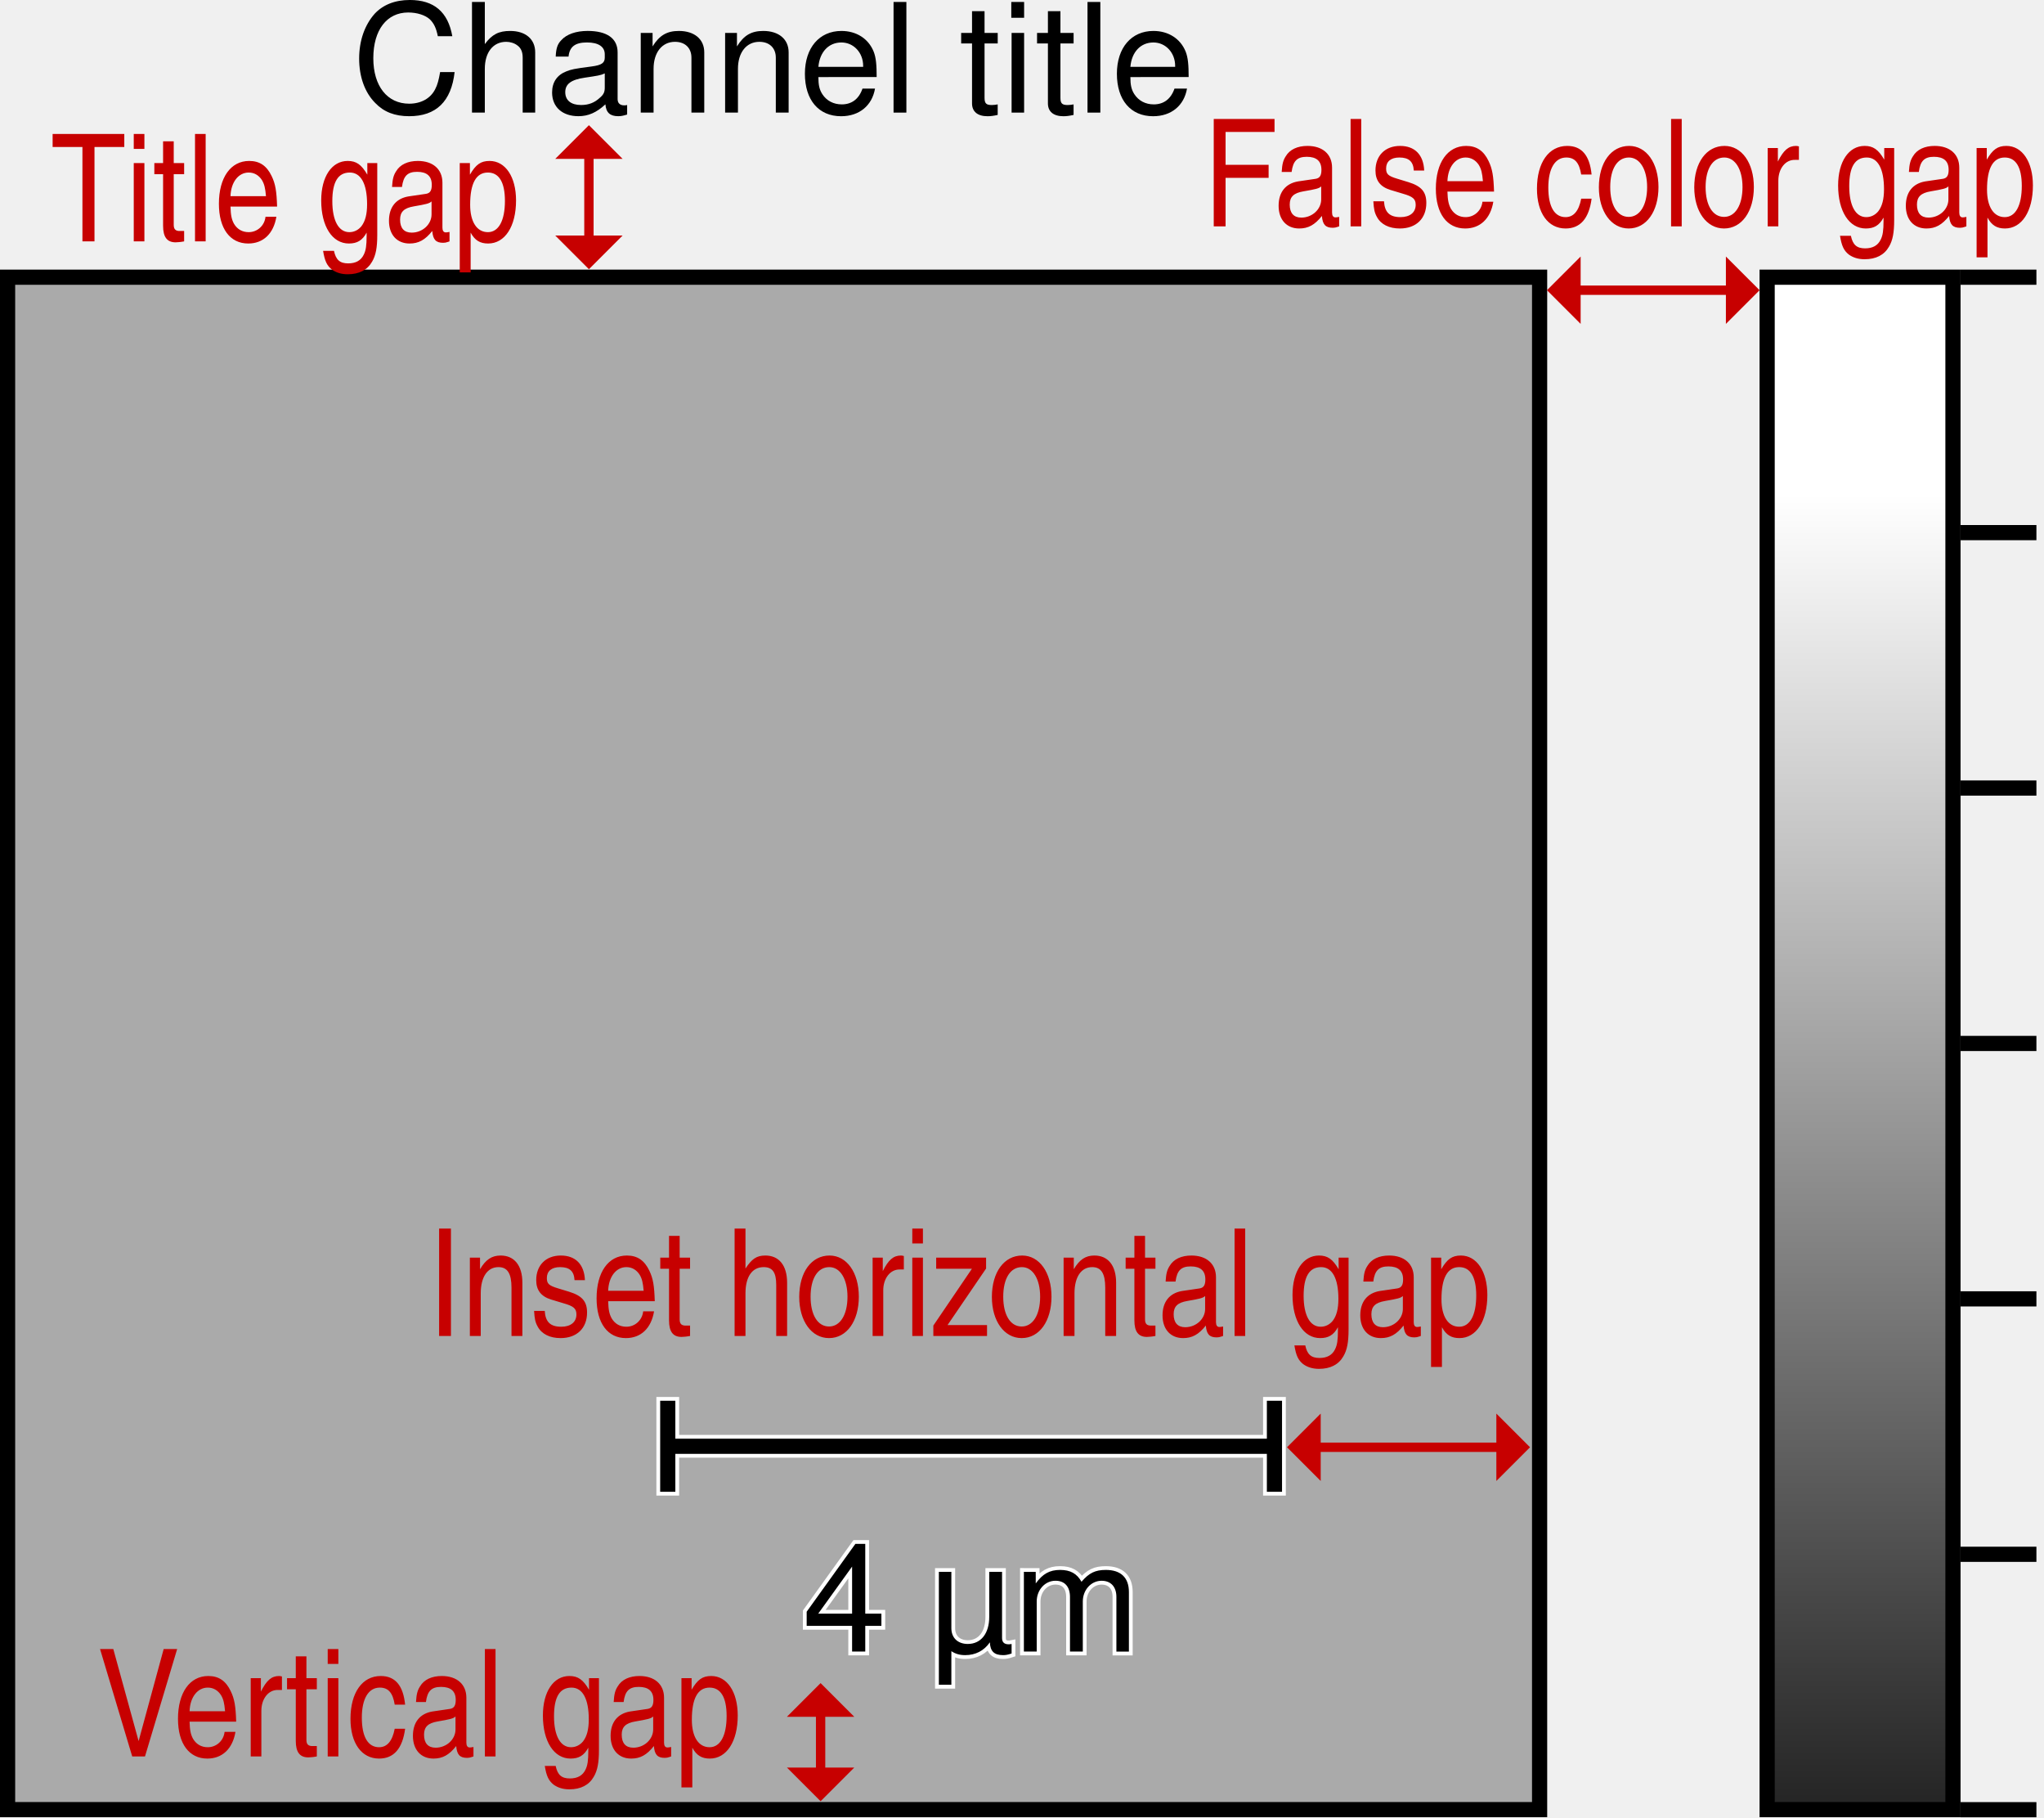
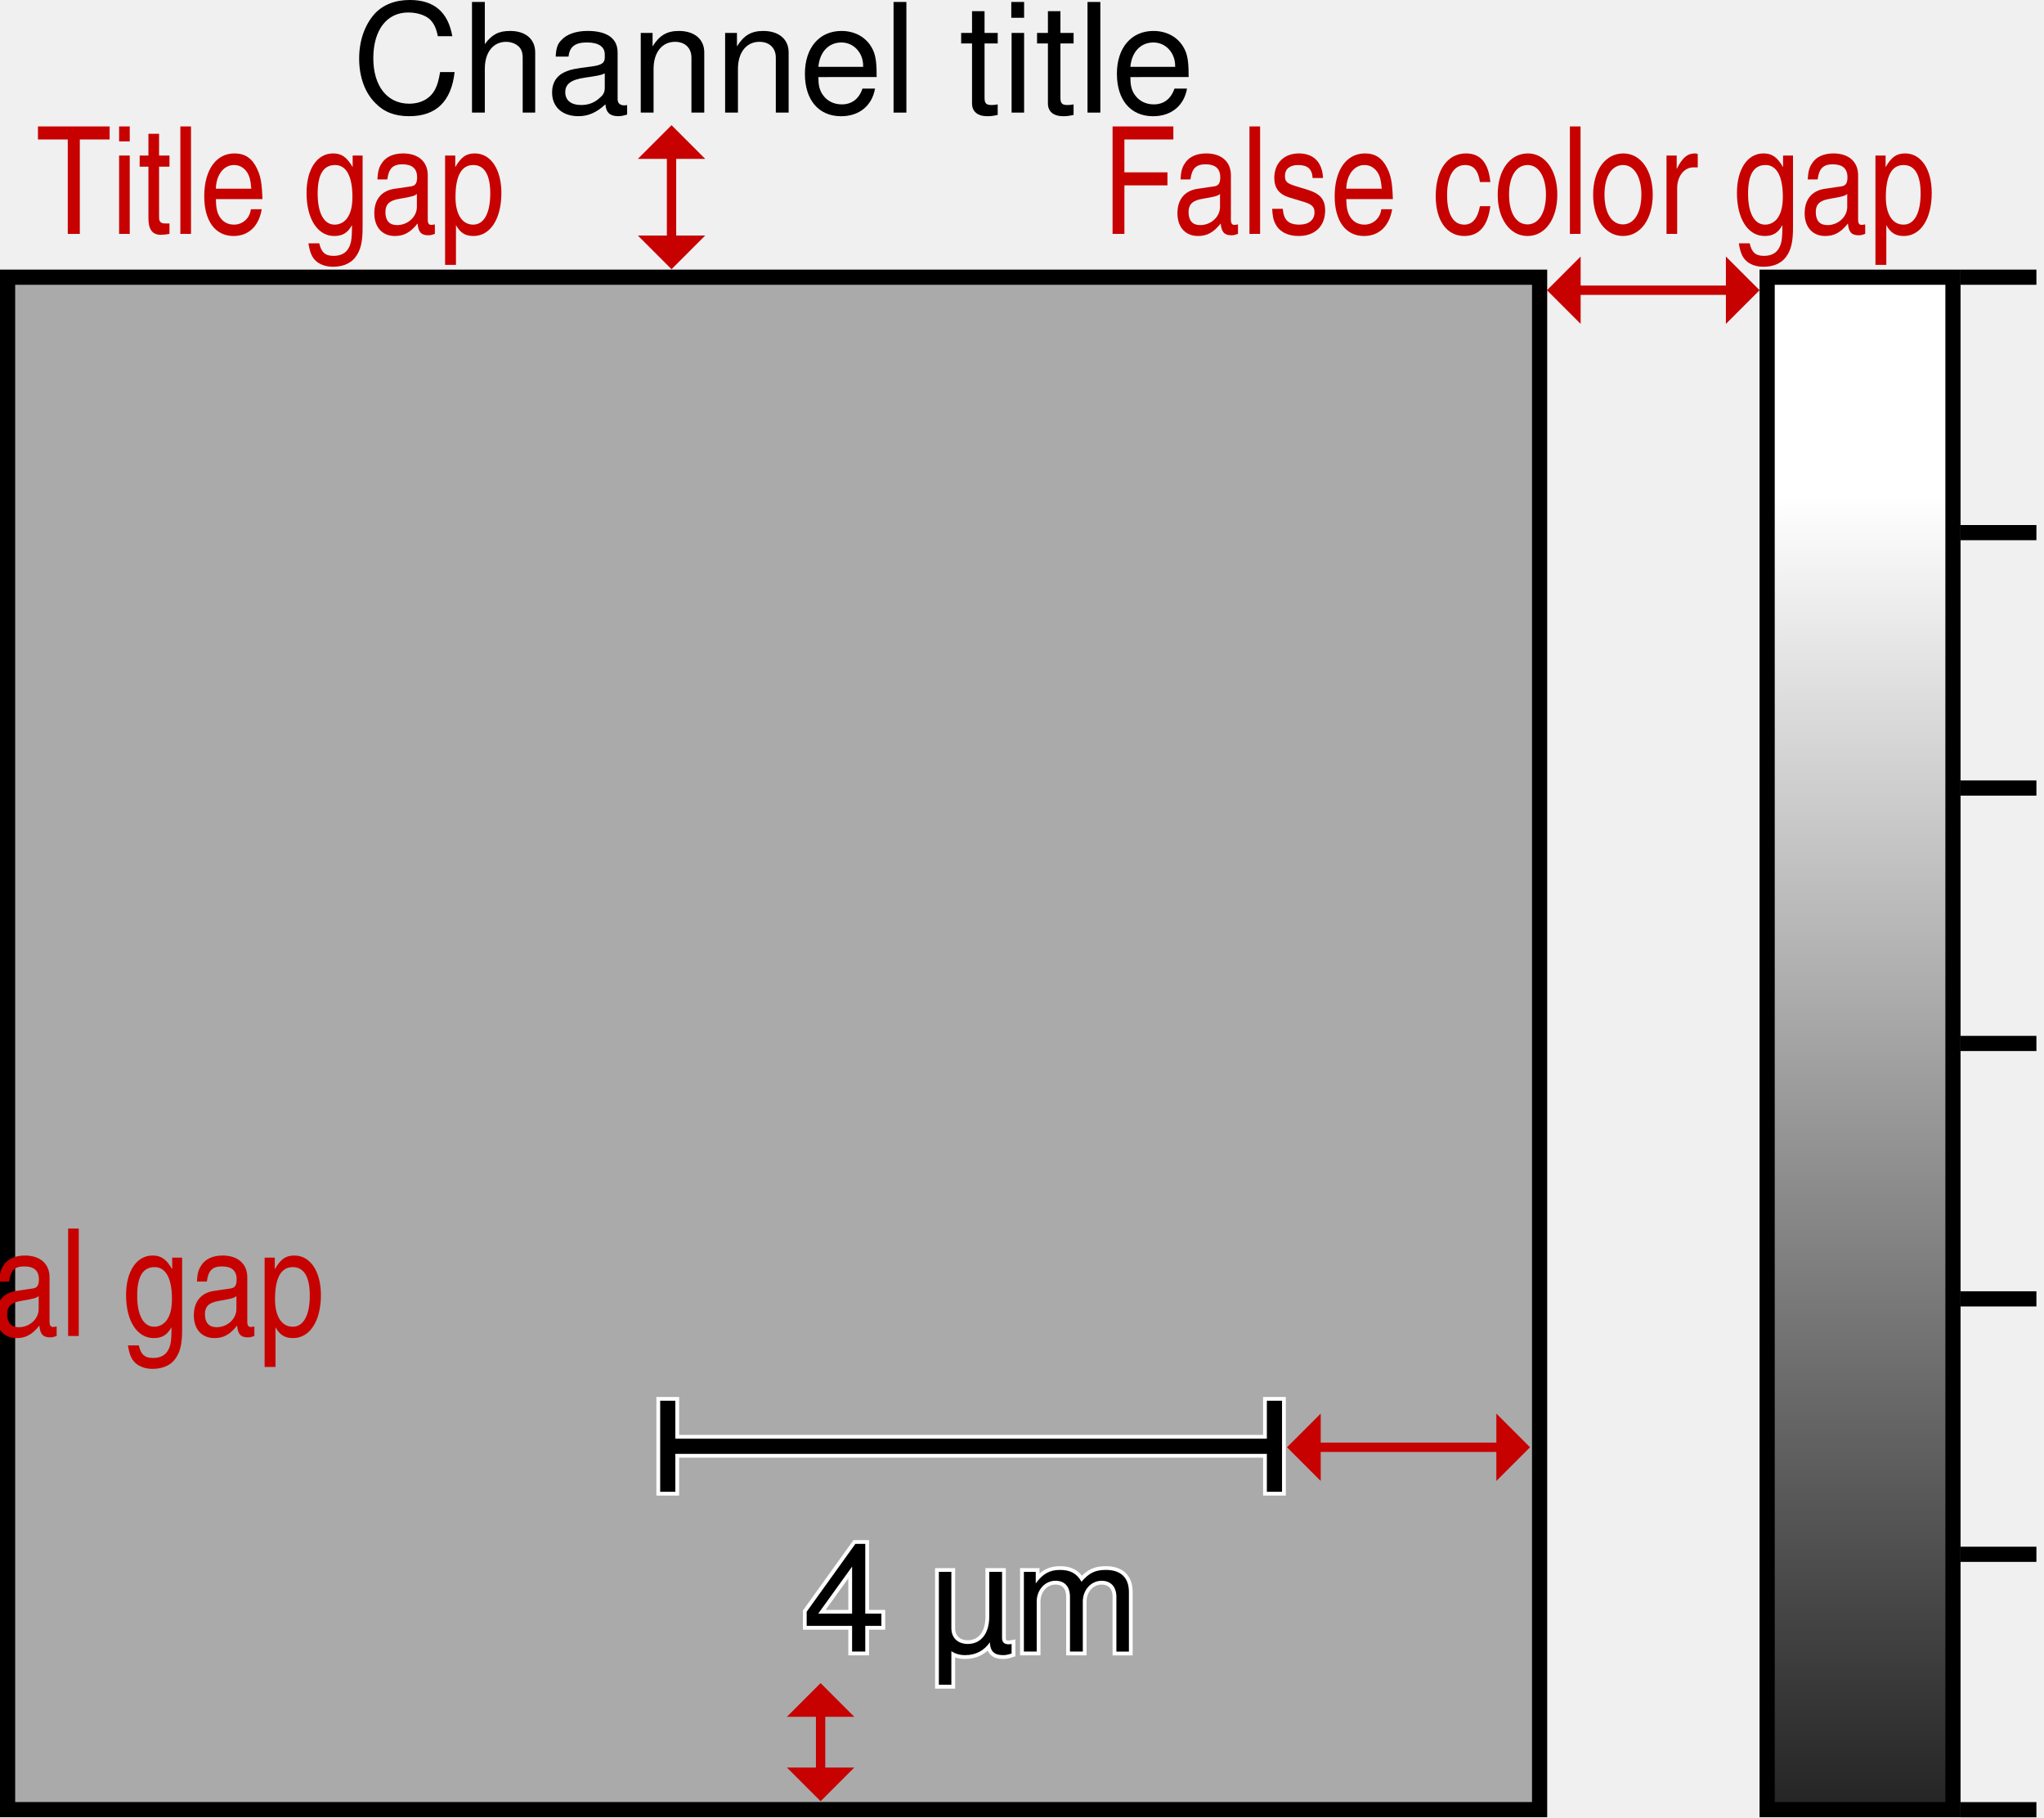
<svg xmlns="http://www.w3.org/2000/svg" xmlns:xlink="http://www.w3.org/1999/xlink" width="168.783" height="150.023" viewBox="0 0 135.026 120.018" version="1.1" id="svg2">
  <defs id="defs4">
    <linearGradient gradientTransform="translate(83.52,14.31309)" y2="0.72" x2="0" y1="72.72" x1="0" gradientUnits="userSpaceOnUse" id="linear0-3">
      <stop id="stop3471" style="stop-color:rgb(0%,0%,0%);stop-opacity:1;" offset="0" />
      <stop id="stop3473" style="stop-color:rgb(100%,100%,100%);stop-opacity:1;" offset="1" />
    </linearGradient>
    <g clip-path="url(#clip2-0)" id="surface10130">
      <path id="path3447" transform="translate(31.69346,52.98877)" d="m 0.002,-0.18 0,4.68" style="fill:none;stroke:#ffffff;stroke-width:1.08;stroke-linecap:butt;stroke-linejoin:miter;stroke-miterlimit:10;stroke-opacity:1" />
      <path id="path3449" transform="translate(31.69346,52.98877)" d="m 28.799,-0.18 0,4.68" style="fill:none;stroke:#ffffff;stroke-width:1.08;stroke-linecap:butt;stroke-linejoin:miter;stroke-miterlimit:10;stroke-opacity:1" />
      <path id="path3451" transform="translate(31.69346,52.98877)" d="m -0.182,2.16 29.16,0" style="fill:none;stroke:#ffffff;stroke-width:1.08;stroke-linecap:butt;stroke-linejoin:miter;stroke-miterlimit:10;stroke-opacity:1" />
      <path id="path3453" transform="translate(31.69346,52.98877)" d="m 0.002,-4.91749e-4 0,4.32 M 28.799,-4.91749e-4 l 0,4.32 M 0.002,2.16 l 28.797,0" style="fill:none;stroke:#000000;stroke-width:0.72;stroke-linecap:butt;stroke-linejoin:miter;stroke-miterlimit:10;stroke-opacity:1" />
      <path id="path3455" transform="translate(31.69346,52.98877)" d="m 8.752,10.683 0,1.219 0.625,0 0,-1.219 0.766,0 0,-0.578 -0.766,0 0,-3.312 -0.469,0 -2.312,3.219 0,0.672 z m 0,-0.578 -1.609,0 1.609,-2.234 z m 7.57,1.438 c -0.078,0.016 -0.109,0.016 -0.141,0.016 -0.203,0 -0.312,-0.094 -0.312,-0.297 l 0,-3.141 -0.609,0 0,2.141 c 0,0.781 -0.391,1.281 -1.016,1.281 -0.469,0 -0.781,-0.281 -0.781,-0.75 l 0,-2.672 -0.594,0 0,5.359 0.594,0 0,-1.594 c 0.188,0.125 0.391,0.188 0.656,0.188 0.484,0 0.891,-0.203 1.172,-0.609 0.016,0.422 0.203,0.609 0.625,0.609 0.125,0 0.219,-0.016 0.406,-0.078 z m 0.582,-3.422 0,3.781 0.609,0 0,-2.375 c 0,-0.547 0.391,-0.984 0.891,-0.984 0.438,0 0.688,0.281 0.688,0.766 l 0,2.594 0.609,0 0,-2.375 c 0,-0.547 0.391,-0.984 0.891,-0.984 0.438,0 0.703,0.281 0.703,0.766 l 0,2.594 0.594,0 0,-2.828 c 0,-0.688 -0.391,-1.047 -1.094,-1.047 -0.5,0 -0.797,0.141 -1.156,0.562 -0.219,-0.391 -0.531,-0.562 -1.016,-0.562 -0.5,0 -0.828,0.188 -1.156,0.641 l 0,-0.547 z" style="fill:none;stroke:#ffffff;stroke-width:0.36;stroke-linecap:butt;stroke-linejoin:miter;stroke-miterlimit:10;stroke-opacity:1" />
      <g id="g3457" style="fill:#000000;fill-opacity:1">
        <use id="use3459" y="64.889" x="38.086" xlink:href="#glyph0-1-5" width="237.237" height="98.534" />
        <use id="use3461" y="64.889" x="42.091" xlink:href="#glyph0-2-6" width="237.237" height="98.534" />
        <use id="use3463" y="64.889" x="44.094" xlink:href="#glyph0-3-9" width="237.237" height="98.534" />
        <use id="use3465" y="64.889" x="48.099" xlink:href="#glyph0-4-6" width="237.237" height="98.534" />
      </g>
    </g>
    <clipPath id="clip2-0">
      <rect id="rect3444" height="73" width="73" x="0" y="0" />
    </clipPath>
    <clipPath id="clip1-0">
      <path id="path3441" d="m 0.719,15.031 72,0 0,72 -72,0 z" />
    </clipPath>
    <g id="g3377">
      <symbol id="glyph0-0-9" overflow="visible" style="overflow:visible">
        <path id="path3380" d="" style="stroke:none" />
      </symbol>
      <symbol id="glyph0-1-5" overflow="visible" style="overflow:visible">
        <path id="path3383" d="m 2.359,-1.219 0,1.219 0.625,0 0,-1.219 0.766,0 0,-0.578 -0.766,0 0,-3.312 -0.469,0 -2.312,3.219 0,0.672 z m 0,-0.578 -1.609,0 1.609,-2.234 z" style="stroke:none" />
      </symbol>
      <symbol id="glyph0-2-6" overflow="visible" style="overflow:visible">
        <path id="path3386" d="" style="stroke:none" />
      </symbol>
      <symbol id="glyph0-3-9" overflow="visible" style="overflow:visible">
        <path id="path3389" d="M 3.922,-0.359 C 3.844,-0.344 3.812,-0.344 3.781,-0.344 c -0.203,0 -0.312,-0.094 -0.312,-0.297 l 0,-3.141 -0.609,0 0,2.141 c 0,0.781 -0.391,1.281 -1.016,1.281 -0.469,0 -0.781,-0.281 -0.781,-0.75 l 0,-2.672 -0.594,0 0,5.359 0.594,0 0,-1.594 c 0.188,0.125 0.391,0.188 0.656,0.188 0.484,0 0.891,-0.203 1.172,-0.609 0.016,0.422 0.203,0.609 0.625,0.609 0.125,0 0.219,-0.016 0.406,-0.078 z" style="stroke:none" />
      </symbol>
      <symbol id="glyph0-4-6" overflow="visible" style="overflow:visible">
        <path id="path3392" d="M 0.5,-3.781 0.5,0 l 0.609,0 0,-2.375 C 1.109,-2.922 1.5,-3.359 2,-3.359 c 0.438,0 0.688,0.281 0.688,0.766 l 0,2.594 0.609,0 0,-2.375 c 0,-0.547 0.391,-0.984 0.891,-0.984 0.438,0 0.703,0.281 0.703,0.766 l 0,2.594 0.594,0 0,-2.828 c 0,-0.688 -0.391,-1.047 -1.094,-1.047 -0.5,0 -0.797,0.141 -1.156,0.562 -0.219,-0.391 -0.531,-0.562 -1.016,-0.562 -0.5,0 -0.828,0.188 -1.156,0.641 l 0,-0.547 z" style="stroke:none" />
      </symbol>
      <symbol id="glyph0-5-0" overflow="visible" style="overflow:visible">
        <path id="path3395" d="M 1.859,-3.641 1.859,0 2.5,0 l 0,-5.109 -0.422,0 c -0.219,0.781 -0.359,0.891 -1.344,1.016 l 0,0.453 z" style="stroke:none" />
      </symbol>
      <symbol id="glyph0-6-1" overflow="visible" style="overflow:visible">
        <path id="path3398" d="m 1.594,-2.344 0.344,0 c 0.703,0 1.062,0.312 1.062,0.922 0,0.641 -0.406,1.031 -1.062,1.031 -0.688,0 -1.031,-0.344 -1.078,-1.094 l -0.625,0 c 0.031,0.406 0.094,0.672 0.219,0.906 0.266,0.484 0.766,0.75 1.469,0.75 1.047,0 1.719,-0.641 1.719,-1.594 0,-0.656 -0.25,-1.016 -0.859,-1.219 C 3.25,-2.828 3.5,-3.188 3.5,-3.703 c 0,-0.875 -0.594,-1.406 -1.562,-1.406 -1.031,0 -1.578,0.562 -1.594,1.656 l 0.625,0 c 0.016,-0.312 0.047,-0.484 0.125,-0.641 0.141,-0.281 0.453,-0.453 0.844,-0.453 0.562,0 0.906,0.328 0.906,0.859 0,0.359 -0.125,0.578 -0.406,0.703 -0.172,0.062 -0.406,0.094 -0.844,0.109 z" style="stroke:none" />
      </symbol>
      <symbol id="glyph0-7-6" overflow="visible" style="overflow:visible">
        <path id="path3401" d="m 1.375,-0.75 -0.75,0 0,0.75 0.75,0 z" style="stroke:none" />
      </symbol>
      <symbol id="glyph0-8-3" overflow="visible" style="overflow:visible">
        <path id="path3404" d="m 3.75,-5.109 -3.422,0 0,0.625 2.766,0 C 1.875,-2.75 1.375,-1.672 1,0 L 1.672,0 C 1.953,-1.641 2.594,-3.047 3.75,-4.578 z" style="stroke:none" />
      </symbol>
      <symbol id="glyph0-9-3" overflow="visible" style="overflow:visible">
        <path id="path3407" d="M 0.5,-3.781 0.5,0 l 0.609,0 0,-2.078 c 0,-0.781 0.406,-1.281 1.016,-1.281 0.484,0 0.781,0.297 0.781,0.75 l 0,2.609 0.609,0 0,-2.859 c 0,-0.625 -0.469,-1.016 -1.203,-1.016 -0.562,0 -0.922,0.203 -1.25,0.734 l 0,-0.641 z" style="stroke:none" />
      </symbol>
      <symbol id="glyph0-10-5" overflow="visible" style="overflow:visible">
        <path id="path3410" d="m 1.984,-5.109 c -0.484,0 -0.906,0.219 -1.172,0.562 -0.344,0.453 -0.5,1.125 -0.5,2.078 0,1.719 0.578,2.641 1.672,2.641 1.078,0 1.672,-0.922 1.672,-2.594 0,-1 -0.156,-1.656 -0.5,-2.125 -0.266,-0.359 -0.688,-0.562 -1.172,-0.562 z m 0,0.562 c 0.688,0 1.016,0.688 1.016,2.062 0,1.453 -0.328,2.125 -1.031,2.125 -0.672,0 -1.016,-0.703 -1.016,-2.109 0,-1.391 0.344,-2.078 1.031,-2.078 z" style="stroke:none" />
      </symbol>
      <symbol id="glyph0-11-8" overflow="visible" style="overflow:visible">
        <path id="path3413" d="m 3.594,-3.781 c -0.125,-0.828 -0.672,-1.328 -1.453,-1.328 -0.562,0 -1.062,0.281 -1.375,0.734 -0.312,0.5 -0.453,1.125 -0.453,2.047 0,0.859 0.125,1.406 0.422,1.859 0.281,0.406 0.734,0.641 1.297,0.641 0.969,0 1.656,-0.719 1.656,-1.734 0,-0.938 -0.641,-1.609 -1.562,-1.609 -0.5,0 -0.891,0.188 -1.172,0.562 0.016,-1.25 0.422,-1.938 1.141,-1.938 0.453,0 0.766,0.281 0.859,0.766 z m -1.547,1.172 c 0.625,0 1,0.422 1,1.109 0,0.641 -0.438,1.109 -1.016,1.109 -0.594,0 -1.031,-0.5 -1.031,-1.156 0,-0.625 0.422,-1.062 1.047,-1.062 z" style="stroke:none" />
      </symbol>
      <symbol id="glyph0-12-6" overflow="visible" style="overflow:visible">
        <path id="path3416" d="M 2.812,-2.688 C 3.344,-3 3.516,-3.266 3.516,-3.75 c 0,-0.797 -0.625,-1.359 -1.531,-1.359 -0.906,0 -1.531,0.562 -1.531,1.359 0,0.484 0.172,0.734 0.688,1.062 -0.594,0.281 -0.875,0.703 -0.875,1.266 0,0.938 0.703,1.594 1.719,1.594 1,0 1.703,-0.656 1.703,-1.578 0,-0.578 -0.281,-1 -0.875,-1.281 z M 1.984,-4.547 c 0.531,0 0.875,0.312 0.875,0.812 0,0.484 -0.344,0.797 -0.875,0.797 -0.531,0 -0.891,-0.312 -0.891,-0.797 0,-0.5 0.359,-0.812 0.891,-0.812 z m 0,2.141 c 0.625,0 1.062,0.406 1.062,1 0,0.609 -0.438,1.016 -1.078,1.016 -0.625,0 -1.047,-0.422 -1.047,-1.016 0,-0.594 0.422,-1 1.062,-1 z" style="stroke:none" />
      </symbol>
      <symbol id="glyph0-13-6" overflow="visible" style="overflow:visible">
        <path id="path3419" d="M 4.766,-3.625 C 4.562,-4.781 3.891,-5.344 2.75,-5.344 c -0.719,0 -1.281,0.234 -1.672,0.656 -0.469,0.531 -0.734,1.266 -0.734,2.125 0,0.859 0.266,1.609 0.766,2.109 0.406,0.422 0.922,0.625 1.609,0.625 1.281,0 2,-0.703 2.156,-2.094 l -0.688,0 c -0.062,0.359 -0.125,0.609 -0.234,0.812 -0.219,0.438 -0.672,0.688 -1.234,0.688 -1.047,0 -1.703,-0.844 -1.703,-2.156 0,-1.344 0.641,-2.172 1.656,-2.172 0.422,0 0.812,0.125 1.031,0.328 0.188,0.188 0.297,0.406 0.375,0.797 z" style="stroke:none" />
      </symbol>
      <symbol id="glyph0-14-1" overflow="visible" style="overflow:visible">
        <path id="path3422" d="m 0.5,-5.25 0,5.25 0.609,0 0,-2.078 c 0,-0.781 0.391,-1.281 1.016,-1.281 0.188,0 0.391,0.062 0.531,0.172 0.172,0.125 0.25,0.312 0.25,0.578 L 2.906,0 3.5,0 3.5,-2.859 C 3.5,-3.484 3.047,-3.875 2.312,-3.875 c -0.531,0 -0.859,0.156 -1.203,0.625 l 0,-2 z" style="stroke:none" />
      </symbol>
      <symbol id="glyph0-15-4" overflow="visible" style="overflow:visible">
        <path id="path3425" d="M 3.859,-0.359 C 3.781,-0.344 3.766,-0.344 3.719,-0.344 c -0.203,0 -0.312,-0.109 -0.312,-0.297 l 0,-2.219 c 0,-0.656 -0.5,-1.016 -1.422,-1.016 -0.547,0 -1,0.156 -1.25,0.438 -0.188,0.188 -0.25,0.406 -0.266,0.781 l 0.609,0 c 0.047,-0.469 0.312,-0.672 0.875,-0.672 0.547,0 0.844,0.203 0.844,0.562 l 0,0.156 c 0,0.25 -0.141,0.359 -0.625,0.422 -0.844,0.109 -0.969,0.141 -1.203,0.234 -0.438,0.172 -0.672,0.516 -0.672,1 0,0.688 0.484,1.125 1.25,1.125 0.469,0 0.859,-0.172 1.281,-0.562 0.031,0.391 0.219,0.562 0.609,0.562 0.125,0 0.219,-0.016 0.422,-0.078 z M 2.797,-1.188 c 0,0.203 -0.047,0.328 -0.234,0.484 -0.25,0.234 -0.531,0.344 -0.891,0.344 -0.469,0 -0.75,-0.219 -0.75,-0.609 0,-0.391 0.281,-0.594 0.922,-0.688 0.625,-0.094 0.75,-0.109 0.953,-0.203 z" style="stroke:none" />
      </symbol>
      <symbol id="glyph0-16-1" overflow="visible" style="overflow:visible">
        <path id="path3428" d="m 3.688,-1.688 c 0,-0.578 -0.031,-0.922 -0.141,-1.203 -0.25,-0.625 -0.828,-0.984 -1.531,-0.984 -1.047,0 -1.734,0.797 -1.734,2.031 0,1.25 0.656,2.016 1.719,2.016 0.859,0 1.469,-0.5 1.609,-1.312 l -0.594,0 c -0.172,0.5 -0.516,0.75 -0.984,0.75 -0.391,0 -0.719,-0.172 -0.922,-0.484 -0.141,-0.219 -0.188,-0.438 -0.188,-0.812 z M 0.922,-2.172 c 0.062,-0.703 0.484,-1.156 1.094,-1.156 0.578,0 1.031,0.484 1.031,1.109 0,0.016 0,0.031 0,0.047 z" style="stroke:none" />
      </symbol>
      <symbol id="glyph0-17-0" overflow="visible" style="overflow:visible">
        <path id="path3431" d="m 1.094,-5.25 -0.609,0 0,5.25 0.609,0 z" style="stroke:none" />
      </symbol>
      <symbol id="glyph0-18-2" overflow="visible" style="overflow:visible">
        <path id="path3434" d="m 1.828,-3.781 -0.625,0 0,-1.031 -0.594,0 0,1.031 -0.516,0 0,0.5 0.516,0 0,2.844 c 0,0.391 0.266,0.609 0.734,0.609 0.141,0 0.281,-0.016 0.484,-0.062 l 0,-0.5 C 1.75,-0.375 1.656,-0.359 1.547,-0.359 c -0.266,0 -0.344,-0.078 -0.344,-0.344 l 0,-2.578 0.625,0 z" style="stroke:none" />
      </symbol>
      <symbol id="glyph0-19" overflow="visible" style="overflow:visible">
        <path id="path3437" d="m 1.078,-3.781 -0.594,0 0,3.781 0.594,0 z m 0,-1.469 -0.609,0 0,0.75 0.609,0 z" style="stroke:none" />
      </symbol>
    </g>
    <linearGradient xlink:href="#linear0-3" id="linearGradient3946" x1="116.737" y1="119.512" x2="116.737" y2="18.307" gradientUnits="userSpaceOnUse" />
  </defs>
  <path style="fill:#aaaaaa;fill-opacity:1;stroke:#000000;stroke-width:1.002;stroke-linecap:butt;stroke-linejoin:miter;stroke-miterlimit:10;stroke-opacity:1" d="m 0.501,18.307 101.205,0 0,101.205 -101.205,0 z" id="path3482" />
-   <g id="g4551" transform="translate(-14.13781,143.0016)">
+   <g id="g4551" transform="translate(-8.680965,143.0016)">
    <path id="path4088" d="m 53.042,-133.169 0,6.629" style="color:#000000;fill:none;stroke:#c70000;stroke-width:0.617;stroke-linecap:butt;stroke-miterlimit:4;stroke-opacity:1;stroke-dasharray:none;marker:none;visibility:visible;display:inline;overflow:visible;enable-background:accumulate" />
    <path id="path4090" d="m 55.267,-132.509 -2.225,-2.225 -2.225,2.225 z" style="color:#000000;fill:#c70000;fill-opacity:1;stroke:none;stroke-width:0.5;marker:none;visibility:visible;display:inline;overflow:visible;enable-background:accumulate" />
    <path style="color:#000000;fill:#c70000;fill-opacity:1;stroke:none;stroke-width:0.5;marker:none;visibility:visible;display:inline;overflow:visible;enable-background:accumulate" d="m 50.817,-127.447 2.225,2.225 2.225,-2.225 z" id="path4092" />
  </g>
-   <text xml:space="preserve" style="font-size:9.879px;font-style:normal;font-variant:normal;font-weight:normal;font-stretch:condensed;text-indent:0;text-align:start;text-decoration:none;line-height:100%;letter-spacing:0px;word-spacing:0px;text-transform:none;direction:ltr;block-progression:tb;writing-mode:lr-tb;text-anchor:start;baseline-shift:baseline;color:#000000;fill:#c70000;fill-opacity:1;fill-rule:nonzero;stroke:none;stroke-width:0.5;marker:none;visibility:visible;display:inline;overflow:visible;enable-background:accumulate;font-family:Liberation Sans Narrow;-inkscape-font-specification:Liberation Sans Narrow Condensed" x="3.368" y="15.939" id="text4107">
-     <tspan id="tspan4109" x="3.368" y="15.939">Title gap</tspan>
+   <text xml:space="preserve" style="font-size:9.879px;font-style:normal;font-variant:normal;font-weight:normal;font-stretch:condensed;text-indent:0;text-align:end;text-decoration:none;line-height:100%;letter-spacing:0px;word-spacing:0px;text-transform:none;direction:ltr;block-progression:tb;writing-mode:lr-tb;text-anchor:end;baseline-shift:baseline;color:#000000;fill:#c70000;fill-opacity:1;fill-rule:nonzero;stroke:none;stroke-width:0.5;marker:none;visibility:visible;display:inline;overflow:visible;enable-background:accumulate;font-family:Liberation Sans Narrow;-inkscape-font-specification:Liberation Sans Narrow Condensed" x="40.193" y="15.445" id="text4107">
+     <tspan id="tspan4109" x="40.193" y="15.445">Title gap</tspan>
  </text>
  <g clip-path="url(#clip1-0)" clip-rule="nonzero" id="g3478" transform="matrix(1.391725,0,0,1.391725,8.6193877e-4,-2.112052)">
    <use height="1" width="1" y="0" x="0" xlink:href="#surface10130" transform="translate(0,15)" id="use3480" />
  </g>
  <path style="fill:url(#linearGradient3946);stroke:#000000;stroke-width:1.002;stroke-linecap:butt;stroke-linejoin:miter;stroke-miterlimit:10;stroke-opacity:1;fill-opacity:1" d="m 116.737,18.307 12.275,0 0,101.205 -12.275,0 z" id="path3488" />
  <path style="fill:none;stroke:#000000;stroke-width:1.002;stroke-linecap:butt;stroke-linejoin:miter;stroke-miterlimit:10;stroke-opacity:1" d="m 129.513,119.517 5.012,0" id="path3490" />
  <use style="fill:#000000;fill-opacity:1" id="use3504" y="21.893" x="115.401" xlink:href="#glyph0-2-6" width="1" height="1" transform="matrix(1.391725,0,0,1.391725,8.6193877e-4,-2.112052)" />
  <g style="fill:#000000;fill-opacity:1" id="g3562" transform="matrix(1.391725,0,0,1.391725,8.6193877e-4,-2.112052)">
    <use height="1" width="1" xlink:href="#glyph0-13-6" x="16.703" y="6.861" id="use3564" />
    <use height="1" width="1" xlink:href="#glyph0-14-1" x="21.903" y="6.861" id="use3566" />
    <use height="1" width="1" xlink:href="#glyph0-15-4" x="25.908" y="6.861" id="use3568" />
    <use height="1" width="1" xlink:href="#glyph0-9-3" x="29.913" y="6.861" id="use3570" />
    <use height="1" width="1" xlink:href="#glyph0-9-3" x="33.918" y="6.861" id="use3572" />
    <use height="1" width="1" xlink:href="#glyph0-16-1" x="37.923" y="6.861" id="use3574" />
    <use height="1" width="1" xlink:href="#glyph0-17-0" x="41.928" y="6.861" id="use3576" />
    <use height="1" width="1" xlink:href="#glyph0-2-6" x="43.526" y="6.861" id="use3578" />
    <use height="1" width="1" xlink:href="#glyph0-18-2" x="45.529" y="6.861" id="use3580" />
    <use height="1" width="1" xlink:href="#glyph0-19" x="47.532" y="6.861" id="use3582" />
    <use height="1" width="1" xlink:href="#glyph0-18-2" x="49.131" y="6.861" id="use3584" />
    <use height="1" width="1" xlink:href="#glyph0-17-0" x="51.134" y="6.861" id="use3586" />
    <use height="1" width="1" xlink:href="#glyph0-16-1" x="52.732" y="6.861" id="use3588" />
  </g>
  <g id="g4567" transform="translate(-27.59354,143.0016)">
    <path style="color:#000000;fill:none;stroke:#c70000;stroke-width:0.617;stroke-linecap:butt;stroke-miterlimit:4;stroke-opacity:1;stroke-dasharray:none;marker:none;visibility:visible;display:inline;overflow:visible;enable-background:accumulate" d="m 81.802,-30.802 0,5.44" id="path4558" />
    <path style="color:#000000;fill:#c70000;fill-opacity:1;stroke:none;stroke-width:0.5;marker:none;visibility:visible;display:inline;overflow:visible;enable-background:accumulate" d="m 84.027,-29.621 -2.225,-2.225 -2.225,2.225 z" id="path4560" />
    <path id="path4562" d="m 79.577,-26.269 2.225,2.225 2.225,-2.225 z" style="color:#000000;fill:#c70000;fill-opacity:1;stroke:none;stroke-width:0.5;marker:none;visibility:visible;display:inline;overflow:visible;enable-background:accumulate" />
  </g>
  <g id="g4583" transform="translate(-27.59354,143.0016)">
    <path id="path4574" d="m 127.177,-47.421 -13.245,0" style="color:#000000;fill:none;stroke:#c70000;stroke-width:0.617;stroke-linecap:butt;stroke-miterlimit:4;stroke-opacity:1;stroke-dasharray:none;marker:none;visibility:visible;display:inline;overflow:visible;enable-background:accumulate" />
    <path id="path4576" d="m 126.442,-49.646 2.225,2.225 -2.225,2.225 z" style="color:#000000;fill:#c70000;fill-opacity:1;stroke:none;stroke-width:0.5;marker:none;visibility:visible;display:inline;overflow:visible;enable-background:accumulate" />
    <path style="color:#000000;fill:#c70000;fill-opacity:1;stroke:none;stroke-width:0.5;marker:none;visibility:visible;display:inline;overflow:visible;enable-background:accumulate" d="m 114.839,-45.195 -2.225,-2.225 2.225,-2.225 z" id="path4578" />
  </g>
  <g id="g4599" transform="translate(-27.59354,143.0016)">
    <path style="color:#000000;fill:none;stroke:#c70000;stroke-width:0.617;stroke-linecap:butt;stroke-miterlimit:4;stroke-opacity:1;stroke-dasharray:none;marker:none;visibility:visible;display:inline;overflow:visible;enable-background:accumulate" d="m 142.192,-123.835 -11.089,0" id="path4590" />
    <path style="color:#000000;fill:#c70000;fill-opacity:1;stroke:none;stroke-width:0.5;marker:none;visibility:visible;display:inline;overflow:visible;enable-background:accumulate" d="m 141.606,-126.06 2.225,2.225 -2.225,2.225 z" id="path4592" />
    <path id="path4594" d="m 132.01,-121.61 -2.225,-2.225 2.225,-2.225 z" style="color:#000000;fill:#c70000;fill-opacity:1;stroke:none;stroke-width:0.5;marker:none;visibility:visible;display:inline;overflow:visible;enable-background:accumulate" />
  </g>
-   <text id="text4604" y="14.949" x="79.477" style="font-size:9.879px;font-style:normal;font-variant:normal;font-weight:normal;font-stretch:condensed;text-indent:0;text-align:start;text-decoration:none;line-height:100%;letter-spacing:0px;word-spacing:0px;text-transform:none;direction:ltr;block-progression:tb;writing-mode:lr-tb;text-anchor:start;baseline-shift:baseline;color:#000000;fill:#c70000;fill-opacity:1;fill-rule:nonzero;stroke:none;stroke-width:0.5;marker:none;visibility:visible;display:inline;overflow:visible;enable-background:accumulate;font-family:Liberation Sans Narrow;-inkscape-font-specification:Liberation Sans Narrow Condensed" xml:space="preserve">
-     <tspan y="14.949" x="79.477" id="tspan4606">False color gap</tspan>
+   <text id="text4604" y="15.445" x="134.683" style="font-size:9.879px;font-style:normal;font-variant:normal;font-weight:normal;font-stretch:condensed;text-indent:0;text-align:end;text-decoration:none;line-height:100%;letter-spacing:0px;word-spacing:0px;text-transform:none;direction:ltr;block-progression:tb;writing-mode:lr-tb;text-anchor:end;baseline-shift:baseline;color:#000000;fill:#c70000;fill-opacity:1;fill-rule:nonzero;stroke:none;stroke-width:0.5;marker:none;visibility:visible;display:inline;overflow:visible;enable-background:accumulate;font-family:Liberation Sans Narrow;-inkscape-font-specification:Liberation Sans Narrow Condensed" xml:space="preserve">
+     <tspan y="15.445" x="134.683" id="tspan4606">False color gap</tspan>
  </text>
  <path id="path4608" d="m 129.513,18.307 5.012,0" style="fill:none;stroke:#000000;stroke-width:1.002;stroke-linecap:butt;stroke-linejoin:miter;stroke-miterlimit:10;stroke-opacity:1" />
  <path style="fill:none;stroke:#000000;stroke-width:1.002;stroke-linecap:butt;stroke-linejoin:miter;stroke-miterlimit:10;stroke-opacity:1" d="m 129.513,35.176 5.012,0" id="path4610" />
  <path id="path4612" d="m 129.513,52.044 5.012,0" style="fill:none;stroke:#000000;stroke-width:1.002;stroke-linecap:butt;stroke-linejoin:miter;stroke-miterlimit:10;stroke-opacity:1" />
  <path style="fill:none;stroke:#000000;stroke-width:1.002;stroke-linecap:butt;stroke-linejoin:miter;stroke-miterlimit:10;stroke-opacity:1" d="m 129.513,68.912 5.012,0" id="path4614" />
  <path id="path4616" d="m 129.513,85.78 5.012,0" style="fill:none;stroke:#000000;stroke-width:1.002;stroke-linecap:butt;stroke-linejoin:miter;stroke-miterlimit:10;stroke-opacity:1" />
  <path style="fill:none;stroke:#000000;stroke-width:1.002;stroke-linecap:butt;stroke-linejoin:miter;stroke-miterlimit:10;stroke-opacity:1" d="m 129.513,102.649 5.012,0" id="path4618" />
-   <text id="text4620" y="88.229" x="28.273" style="font-size:9.879px;font-style:normal;font-variant:normal;font-weight:normal;font-stretch:condensed;text-indent:0;text-align:start;text-decoration:none;line-height:100%;letter-spacing:0px;word-spacing:0px;text-transform:none;direction:ltr;block-progression:tb;writing-mode:lr-tb;text-anchor:start;baseline-shift:baseline;color:#000000;fill:#c70000;fill-opacity:1;fill-rule:nonzero;stroke:none;stroke-width:0.5;marker:none;visibility:visible;display:inline;overflow:visible;enable-background:accumulate;font-family:Liberation Sans Narrow;-inkscape-font-specification:Liberation Sans Narrow Condensed" xml:space="preserve">
+   <text id="text4620" y="88.229" x="97.949" style="font-size:9.879px;font-style:normal;font-variant:normal;font-weight:normal;font-stretch:condensed;text-indent:0;text-align:end;text-decoration:none;line-height:100%;letter-spacing:0px;word-spacing:0px;text-transform:none;direction:ltr;block-progression:tb;writing-mode:lr-tb;text-anchor:end;baseline-shift:baseline;color:#000000;fill:#c70000;fill-opacity:1;fill-rule:nonzero;stroke:none;stroke-width:0.5;marker:none;visibility:visible;display:inline;overflow:visible;enable-background:accumulate;font-family:Liberation Sans Narrow;-inkscape-font-specification:Liberation Sans Narrow Condensed" xml:space="preserve">
    <tspan y="88.229" x="28.273" id="tspan4622">Inset horizontal gap</tspan>
  </text>
-   <text xml:space="preserve" style="font-size:9.879px;font-style:normal;font-variant:normal;font-weight:normal;font-stretch:condensed;text-indent:0;text-align:start;text-decoration:none;line-height:100%;letter-spacing:0px;word-spacing:0px;text-transform:none;direction:ltr;block-progression:tb;writing-mode:lr-tb;text-anchor:start;baseline-shift:baseline;color:#000000;fill:#c70000;fill-opacity:1;fill-rule:nonzero;stroke:none;stroke-width:0.5;marker:none;visibility:visible;display:inline;overflow:visible;enable-background:accumulate;font-family:Liberation Sans Narrow;-inkscape-font-specification:Liberation Sans Narrow Condensed" x="6.454" y="115.999" id="text4624">
+   <text xml:space="preserve" style="font-size:9.879px;font-style:normal;font-variant:normal;font-weight:normal;font-stretch:condensed;text-indent:0;text-align:end;text-decoration:none;line-height:100%;letter-spacing:0px;word-spacing:0px;text-transform:none;direction:ltr;block-progression:tb;writing-mode:lr-tb;text-anchor:end;baseline-shift:baseline;color:#000000;fill:#c70000;fill-opacity:1;fill-rule:nonzero;stroke:none;stroke-width:0.5;marker:none;visibility:visible;display:inline;overflow:visible;enable-background:accumulate;font-family:Liberation Sans Narrow;-inkscape-font-specification:Liberation Sans Narrow Condensed" x="48.441" y="115.999" id="text4624">
    <tspan id="tspan4626" x="6.454" y="115.999">Vertical gap</tspan>
  </text>
</svg>
